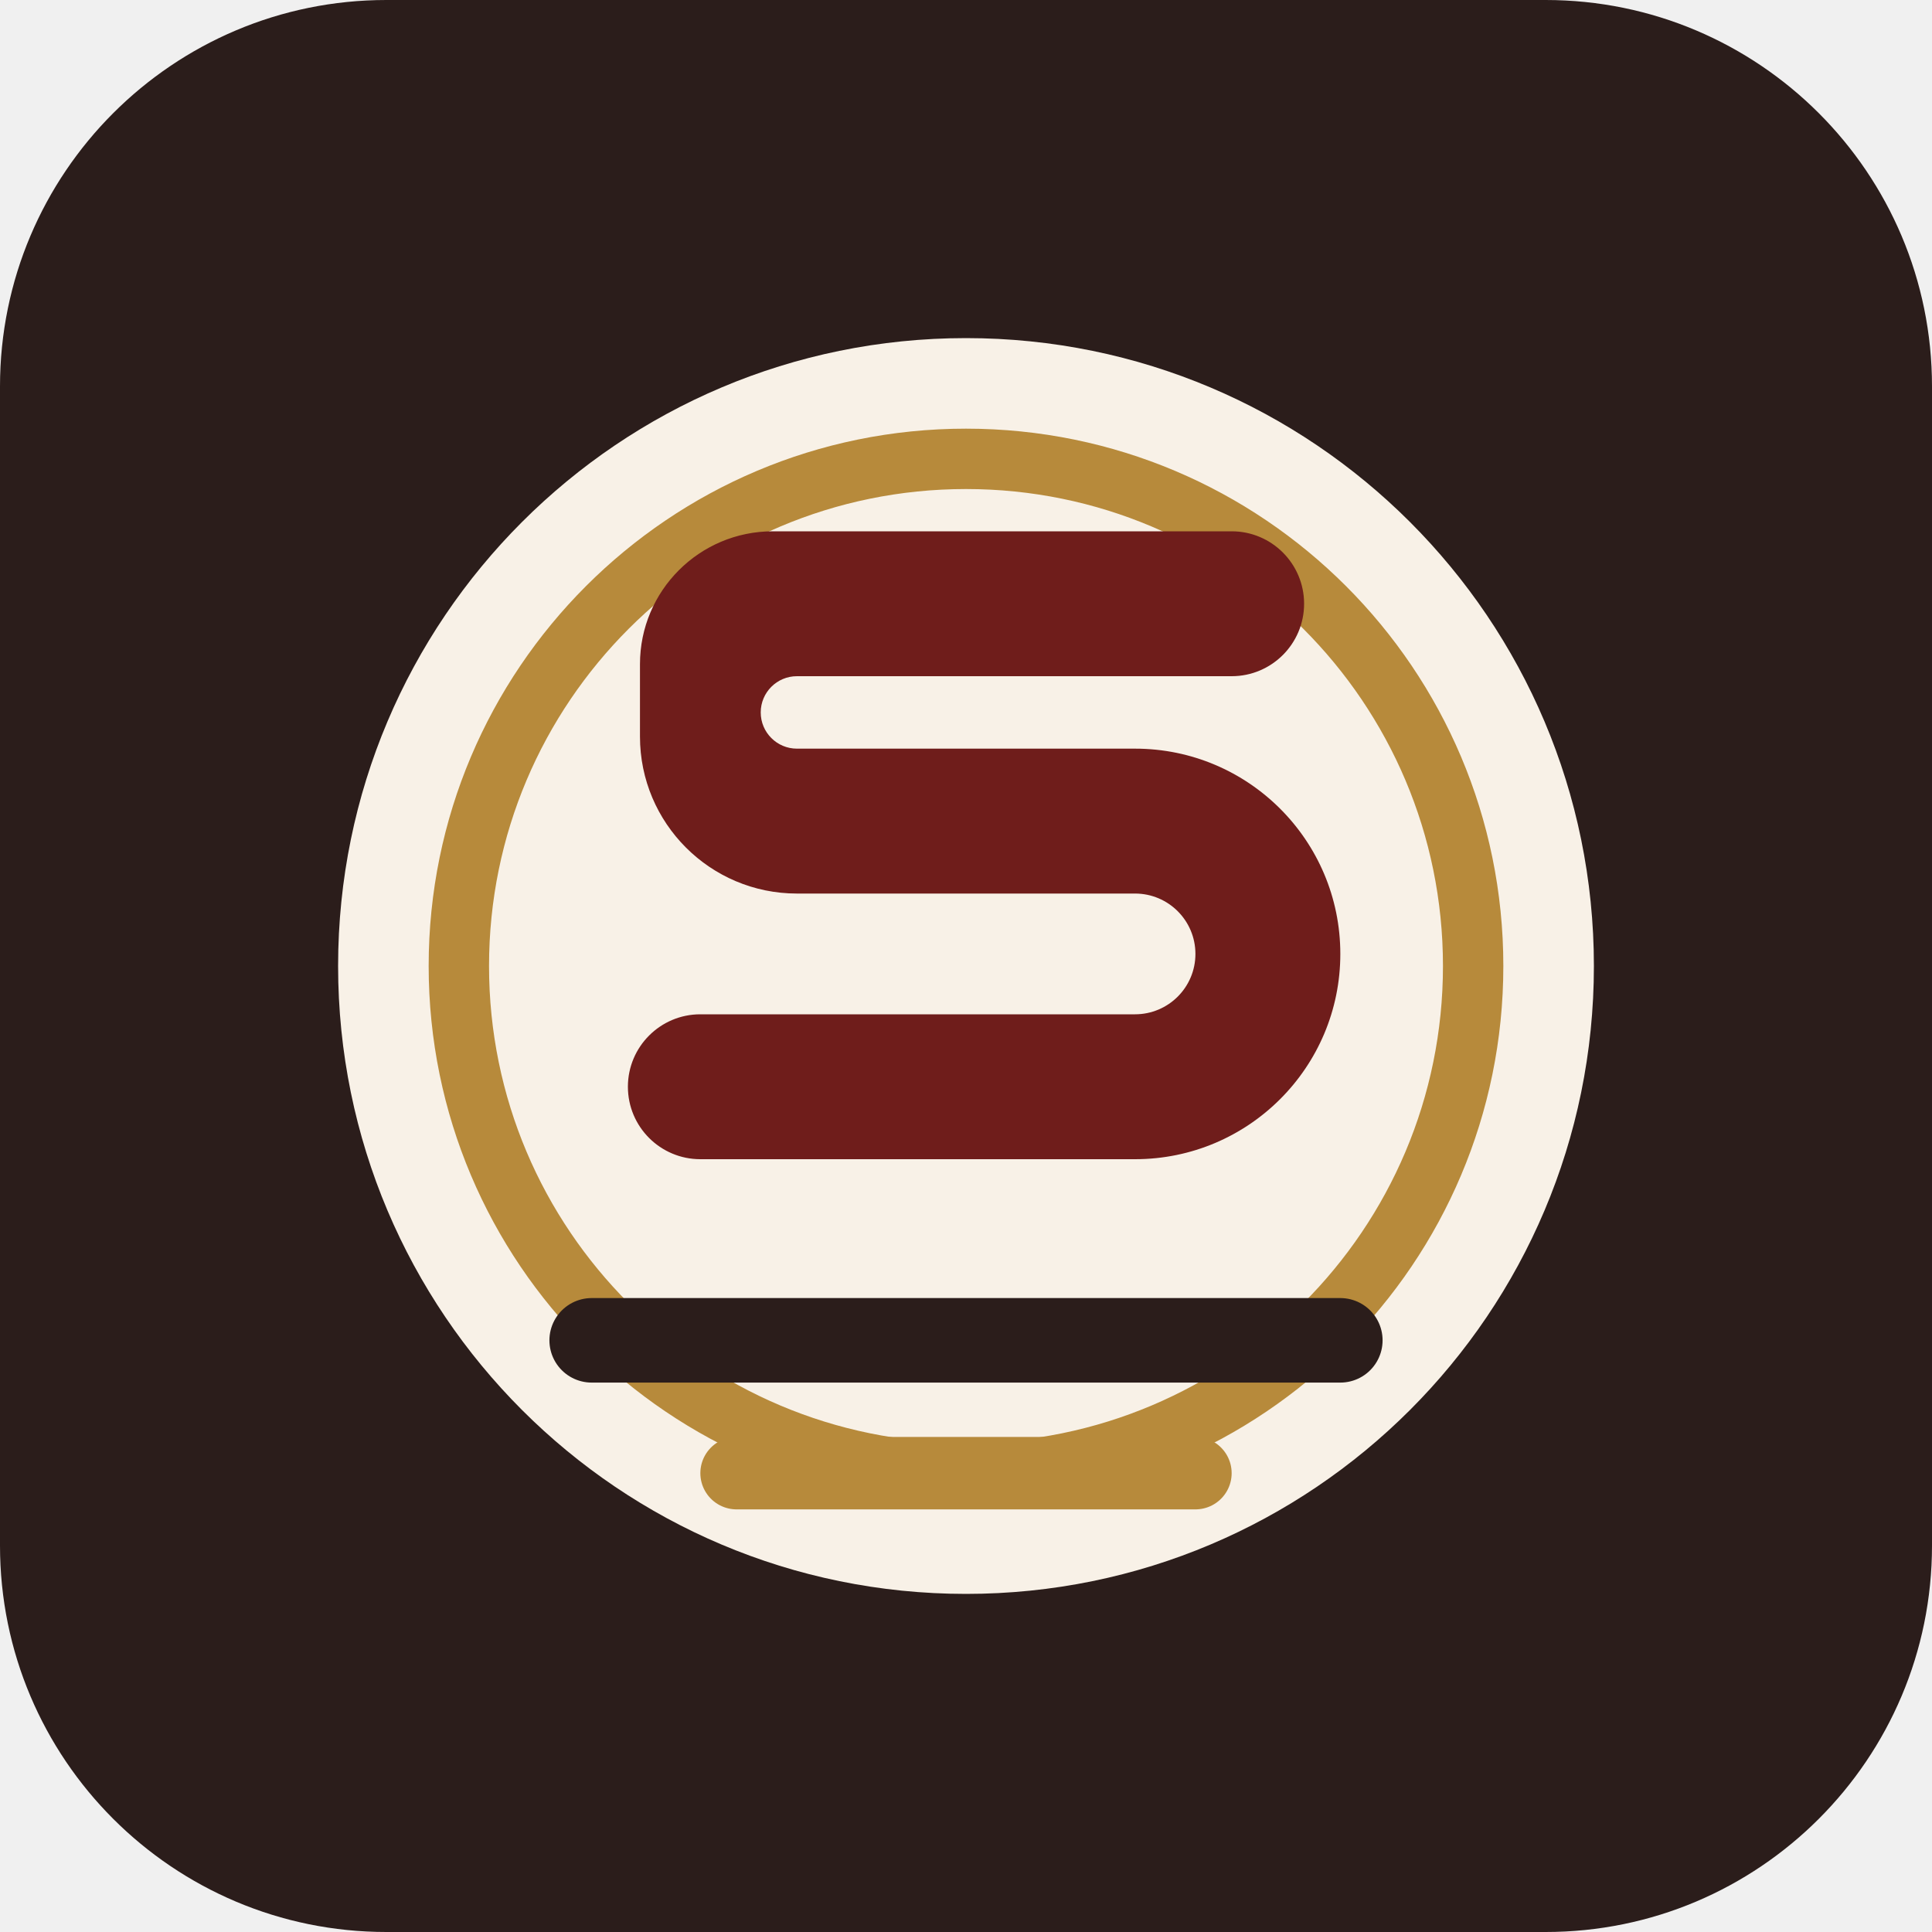
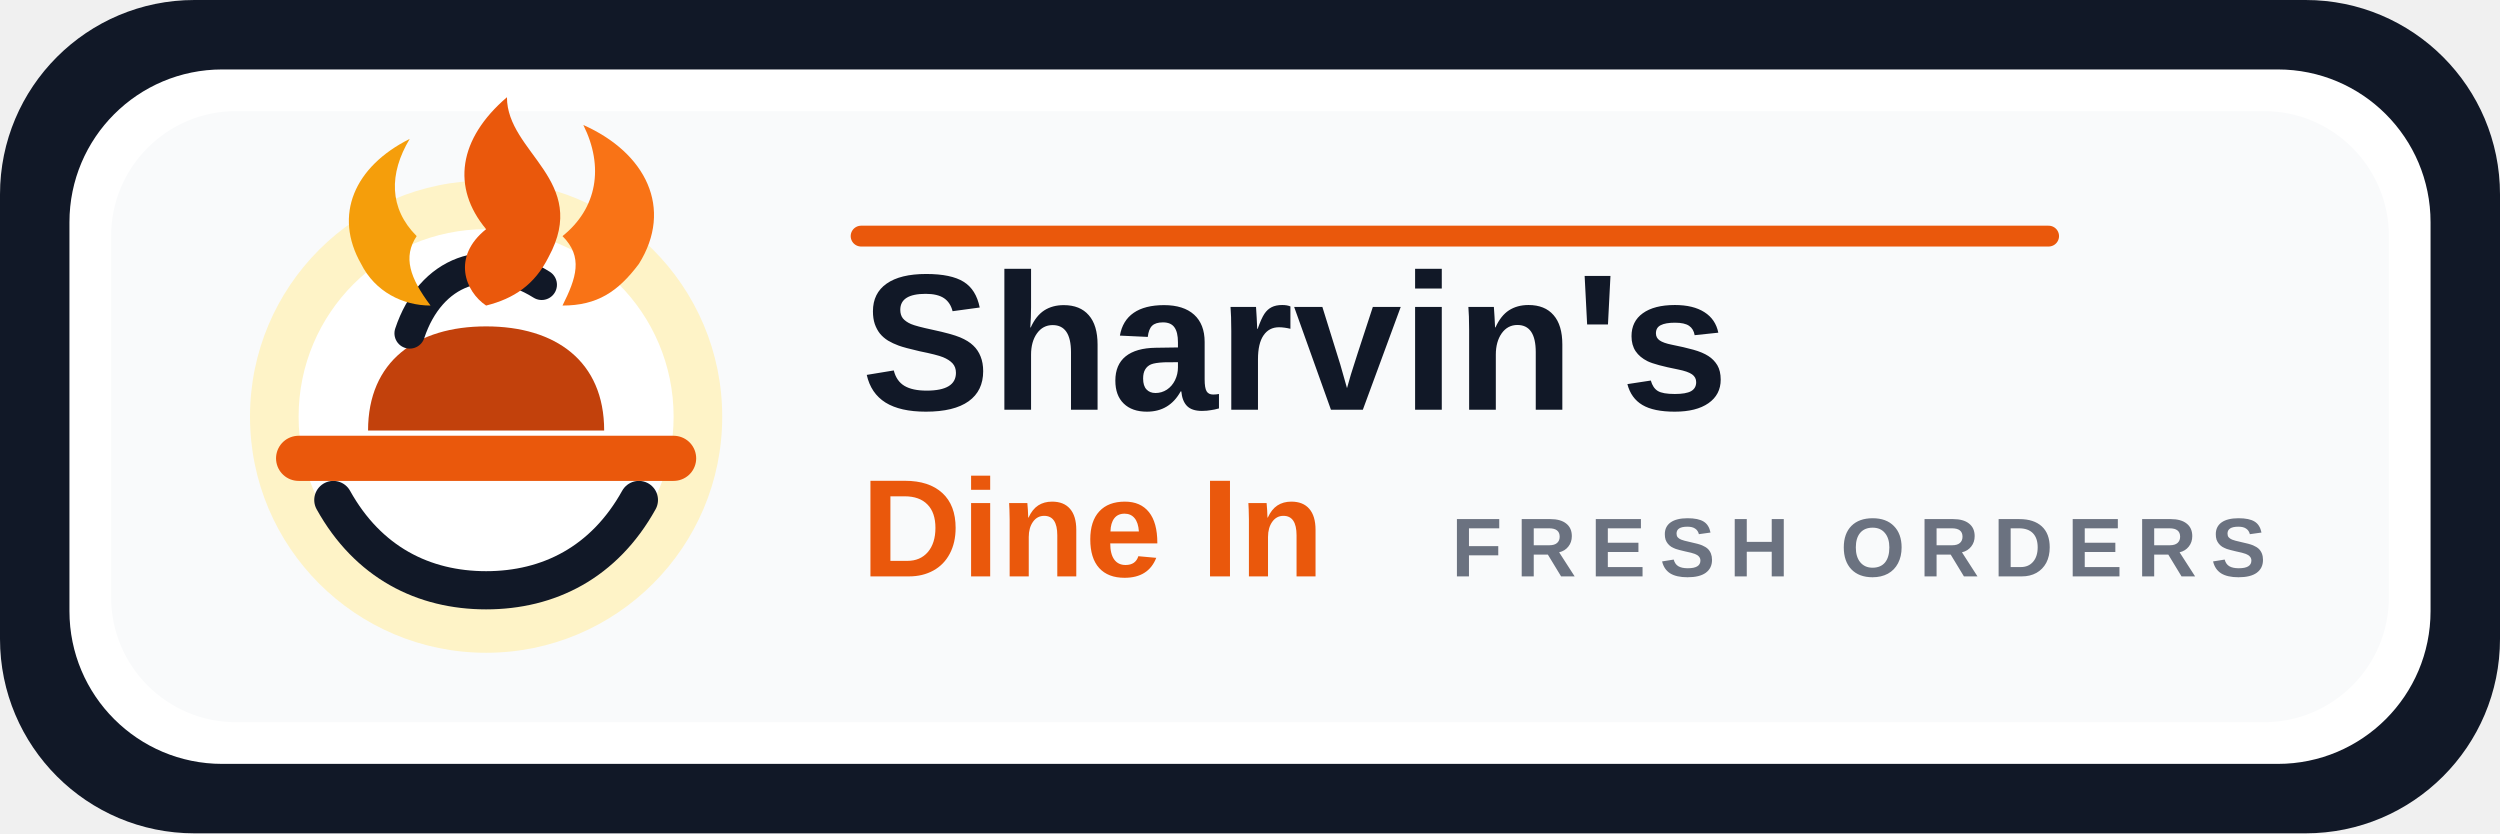
- <svg xmlns="http://www.w3.org/2000/svg" width="160" height="160" viewBox="0 0 160 160" fill="none">
-   <rect width="160" height="160" rx="32" fill="#2B1D1B" />
-   <circle cx="80" cy="80" r="52" fill="#F8F1E7" />
-   <circle cx="80" cy="80" r="42" stroke="#B78A3B" stroke-width="5" />
-   <path d="M53 55C53 48.925 57.925 44 64 44H102C105.314 44 108 46.686 108 50C108 53.314 105.314 56 102 56H66C64.343 56 63 57.343 63 59C63 60.657 64.343 62 66 62H94C103.389 62 111 69.611 111 79C111 88.389 103.389 96 94 96H58C54.686 96 52 93.314 52 90C52 86.686 54.686 84 58 84H94C96.761 84 99 81.761 99 79C99 76.239 96.761 74 94 74H66C58.82 74 53 68.18 53 61V55Z" fill="#6F1D1B" />
-   <path d="M49 111H111" stroke="#2B1D1B" stroke-width="7" stroke-linecap="round" />
-   <path d="M61 122H99" stroke="#B78A3B" stroke-width="6" stroke-linecap="round" />
+ <svg xmlns="http://www.w3.org/2000/svg" width="360" height="120" viewBox="0 0 360 120" fill="none">
+   <rect width="360" height="120" rx="28" fill="#111827" />
+   <rect x="10" y="10" width="340" height="100" rx="22" fill="#FFFFFF" />
+   <rect x="16" y="16" width="328" height="88" rx="18" fill="#F9FAFB" />
+   <circle cx="70" cy="60" r="34" fill="#FEF3C7" />
+   <circle cx="70" cy="60" r="27" fill="#FFFFFF" />
+   <path d="M48 72C53 81 61 85 70 85C79 85 87 81 92 72" stroke="#111827" stroke-width="5.5" stroke-linecap="round" />
+   <path d="M43 66H97" stroke="#EA580C" stroke-width="6.5" stroke-linecap="round" />
+   <path d="M53 62C53 52 60 47 70 47C80 47 87 52 87 62H53Z" fill="#C2410C" />
+   <path d="M59 48C62 39 70 36 78 41" stroke="#111827" stroke-width="4.4" stroke-linecap="round" />
+   <path d="M70 33C65 27 66 20 73 14C73 22 85 26 79 37C77 41 74 43 70 44C67 42 65 37 70 33Z" fill="#EA580C" />
+   <path d="M81 34C86 30 87 24 84 18C93 22 97 30 92 38C89 42 86 44 81 44C83 40 84 37 81 34Z" fill="#F97316" />
+   <path d="M60 34C56 30 56 25 59 20C51 24 48 31 52 38C54 42 58 44 62 44C59 40 58 37 60 34Z" fill="#F59E0B" />
+   <path d="M124 34H295" stroke="#EA580C" stroke-width="3" stroke-linecap="round" />
+   <text x="124" y="59" font-family="Arial, Helvetica, sans-serif" font-size="28" font-weight="800" fill="#111827">Sharvin's</text>
+   <text x="124" y="83" font-family="Arial, Helvetica, sans-serif" font-size="20" font-weight="700" fill="#EA580C">Dine In</text>
+   <text x="209" y="83" font-family="Arial, Helvetica, sans-serif" font-size="12" font-weight="700" fill="#6B7280" letter-spacing="2">FRESH ORDERS</text>
</svg>
